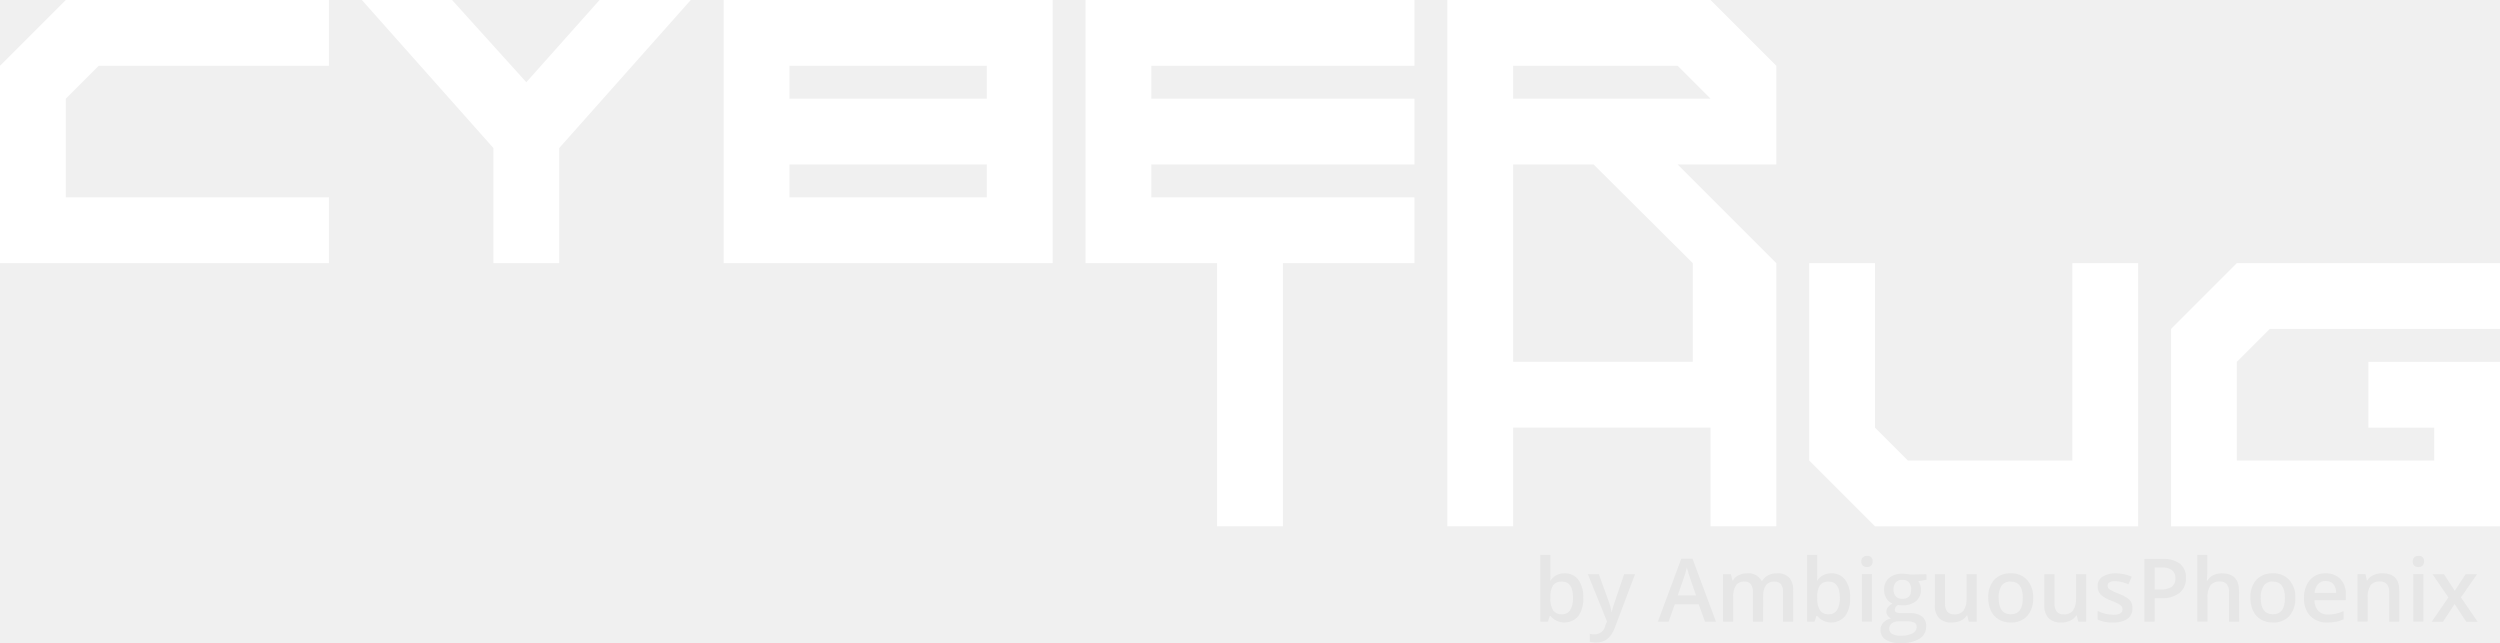
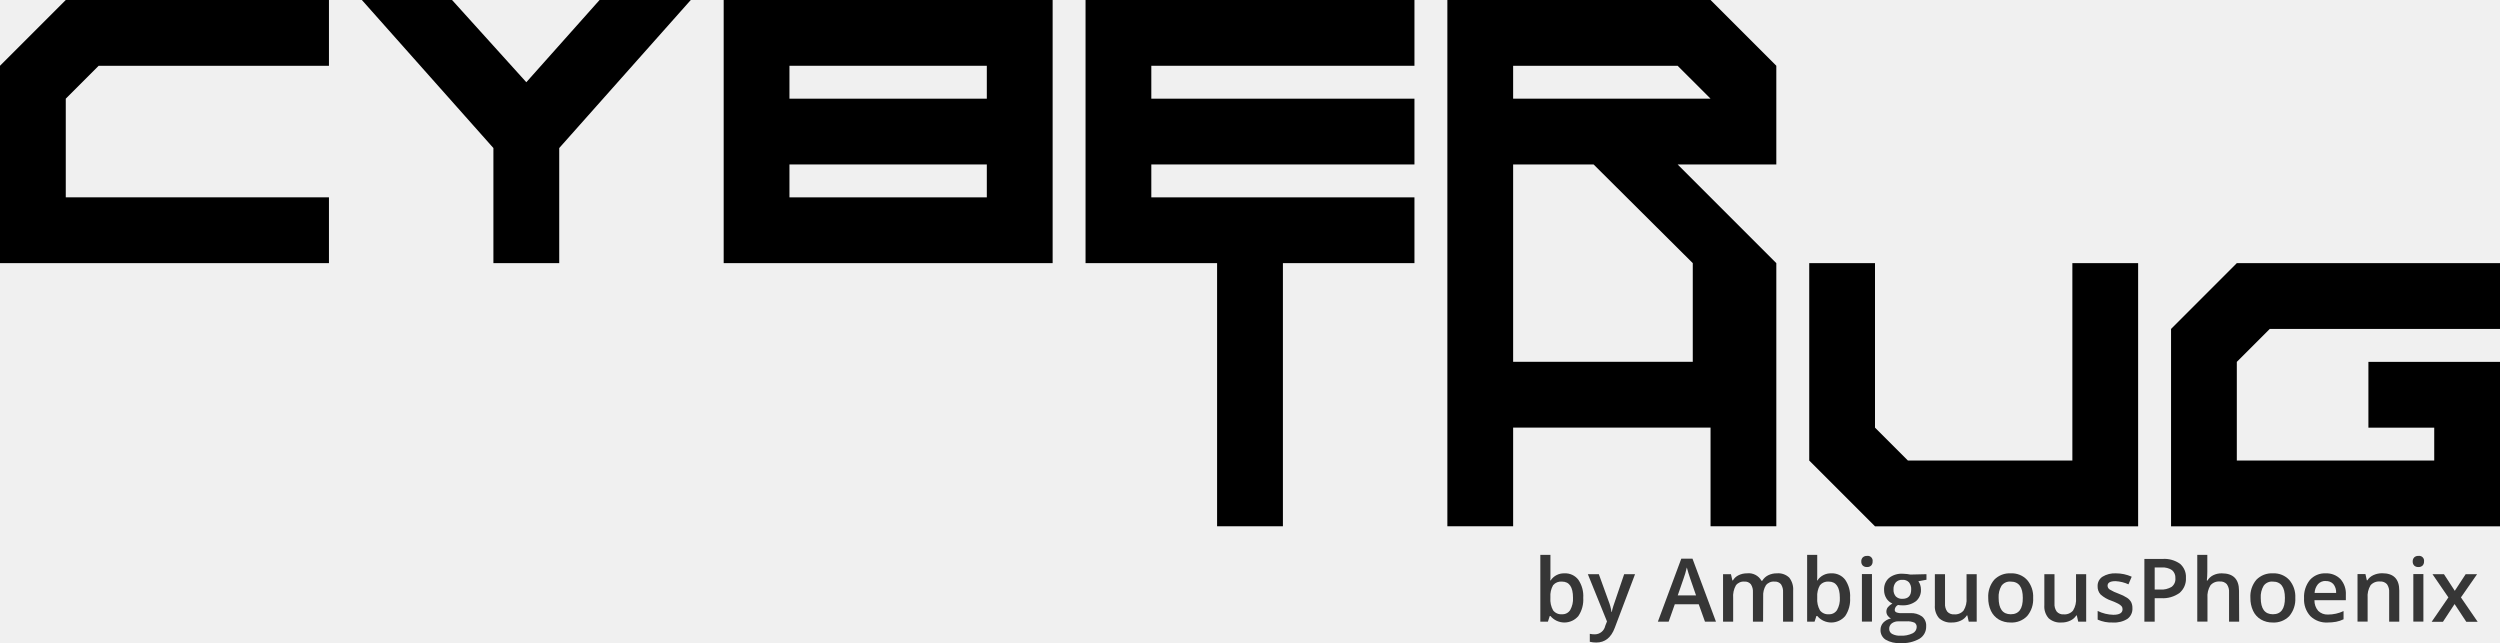
<svg xmlns="http://www.w3.org/2000/svg" id="Layer_1" data-name="Layer 1" width="512" height="131.64" viewBox="0 0 512 131.64">
  <defs>
    <style>
      .cls-1 {
-         fill: #fff;
+         fill: #000000;
      }

      .cls-2 {
-         fill: #e6e6e6;
+         fill: #363636;
      }
    </style>
  </defs>
  <path class="cls-1" d="M0,13.47,13.47,0h53.9V13.47H20.21l-6.74,6.74V40.42h53.9V53.89H0Z" transform="translate(0 0)" />
  <path class="cls-1" d="M101.05,53.89V30.32L74.11,0H92.58l15.21,16.84L122.79,0h18.68L114.53,30.32V53.89Z" transform="translate(0 0)" />
  <path class="cls-1" d="M148.21,53.89V0h67.37V53.89ZM202.1,20.21V13.47H161.68v6.74Zm0,20.21V33.68H161.68v6.74Z" transform="translate(0 0)" />
  <polygon class="cls-1" points="235.79 13.47 235.79 20.21 289.68 20.21 289.68 33.68 235.79 33.68 235.79 40.42 289.68 40.42 289.68 53.89 262.74 53.89 262.74 107.78 249.26 107.78 249.26 53.89 222.32 53.89 222.32 0 289.68 0 289.68 13.47 235.79 13.47" />
  <path class="cls-1" d="M363.79,13.47,350.32,0h-53.9V107.78h13.47V87.57h40.43v20.21h13.47V53.89L343.58,33.68h20.21ZM346.68,53.89V74.1H309.89V33.68h16.48ZM309.89,20.21V13.47h33.69l6.74,6.74Z" transform="translate(0 0)" />
  <path class="cls-1" d="M370.53,53.89H384V87.58l6.74,6.74h33.68V53.89h13.47v53.9H384L370.53,94.32Z" transform="translate(0 0)" />
  <path class="cls-1" d="M444.63,67.37,458.1,53.89H512V67.37H464.84l-6.74,6.74V94.32h40.43V87.58H485.05V74.11H512v33.68H444.63Z" transform="translate(0 0)" />
  <g>
    <path class="cls-2" d="M320.42,117.42a3.36,3.36,0,0,1,2.83,1.32,5.92,5.92,0,0,1,1,3.7,6,6,0,0,1-1,3.72,3.74,3.74,0,0,1-5.72,0h-.14l-.38,1.16h-1.55V113.64h2.07v3.25c0,.24,0,.6,0,1.07s0,.78-.05.91h.09A3.26,3.26,0,0,1,320.42,117.42Zm-.54,1.69a2.11,2.11,0,0,0-1.8.73,4.32,4.32,0,0,0-.56,2.46v.14a4.51,4.51,0,0,0,.56,2.57,2.09,2.09,0,0,0,1.84.79,1.86,1.86,0,0,0,1.66-.87,4.57,4.57,0,0,0,.57-2.51C322.15,120.21,321.39,119.11,319.88,119.11Z" transform="translate(0 0)" />
    <path class="cls-2" d="M325.19,117.59h2.25l2,5.52a9.72,9.72,0,0,1,.59,2.21h.07a9.2,9.2,0,0,1,.3-1.17q.21-.69,2.23-6.56h2.23l-4.16,11q-1.12,3-3.78,3a5.9,5.9,0,0,1-1.33-.15v-1.63a4.83,4.83,0,0,0,1.06.1,2.17,2.17,0,0,0,2.1-1.73l.36-.91Z" transform="translate(0 0)" />
    <path class="cls-2" d="M349.18,127.32l-1.28-3.57H343l-1.26,3.57h-2.21l4.8-12.91h2.29l4.81,12.91Zm-1.83-5.38-1.21-3.5c-.09-.24-.21-.6-.36-1.11s-.26-.87-.32-1.11a19.5,19.5,0,0,1-.7,2.37l-1.16,3.35Z" transform="translate(0 0)" />
    <path class="cls-2" d="M361.08,127.32H359v-6a2.7,2.7,0,0,0-.42-1.66,1.55,1.55,0,0,0-1.32-.55,2,2,0,0,0-1.75.77,4.52,4.52,0,0,0-.56,2.59v4.85h-2.07v-9.73h1.62l.29,1.28h.11a2.65,2.65,0,0,1,1.17-1.07,3.81,3.81,0,0,1,1.69-.38,3,3,0,0,1,3,1.53h.14a3,3,0,0,1,1.21-1.13,3.88,3.88,0,0,1,1.8-.4,3.24,3.24,0,0,1,2.53.88,3.88,3.88,0,0,1,.8,2.68v6.34h-2.07v-6a2.7,2.7,0,0,0-.42-1.66,1.58,1.58,0,0,0-1.33-.55,2,2,0,0,0-1.76.75,3.89,3.89,0,0,0-.56,2.31Z" transform="translate(0 0)" />
    <path class="cls-2" d="M375.07,117.42a3.36,3.36,0,0,1,2.83,1.32,5.92,5.92,0,0,1,1,3.7,6,6,0,0,1-1,3.72,3.74,3.74,0,0,1-5.72,0H372l-.38,1.16H370.1V113.64h2.07v3.25c0,.24,0,.6,0,1.07s0,.78-.05.91h.09A3.26,3.26,0,0,1,375.07,117.42Zm-.54,1.69a2.11,2.11,0,0,0-1.8.73,4.32,4.32,0,0,0-.56,2.46v.14a4.51,4.51,0,0,0,.56,2.57,2.09,2.09,0,0,0,1.84.79,1.86,1.86,0,0,0,1.66-.87,4.57,4.57,0,0,0,.57-2.51C376.8,120.21,376,119.11,374.53,119.11Z" transform="translate(0 0)" />
    <path class="cls-2" d="M381.19,115a1.11,1.11,0,0,1,.31-.85,1.17,1.17,0,0,1,.86-.3,1,1,0,0,1,1.15,1.15,1.13,1.13,0,0,1-.3.83,1.14,1.14,0,0,1-.85.3,1.17,1.17,0,0,1-.86-.3A1.09,1.09,0,0,1,381.19,115Zm2.19,12.3h-2.06v-9.73h2.06Z" transform="translate(0 0)" />
    <path class="cls-2" d="M394.54,117.59v1.14l-1.66.31a2.4,2.4,0,0,1,.38.75,3,3,0,0,1,.15.95,2.94,2.94,0,0,1-1,2.37,4.35,4.35,0,0,1-2.85.86,5.41,5.41,0,0,1-.85-.07,1.16,1.16,0,0,0-.67,1,.53.53,0,0,0,.32.5,2.54,2.54,0,0,0,1.14.17h1.7a3.74,3.74,0,0,1,2.44.69,2.38,2.38,0,0,1,.84,2,2.87,2.87,0,0,1-1.36,2.55,7.16,7.16,0,0,1-3.94.9,5.39,5.39,0,0,1-3-.7,2.28,2.28,0,0,1-1.05-2,2.11,2.11,0,0,1,.57-1.5,3,3,0,0,1,1.58-.85,1.62,1.62,0,0,1-.68-.57,1.41,1.41,0,0,1-.27-.82,1.44,1.44,0,0,1,.31-.92,3.31,3.31,0,0,1,.92-.75,2.69,2.69,0,0,1-1.23-1.06,3.14,3.14,0,0,1-.47-1.72,3.07,3.07,0,0,1,1-2.45,4.18,4.18,0,0,1,2.84-.87,6.58,6.58,0,0,1,.87.06,4.56,4.56,0,0,1,.68.11Zm-7.63,11.24a1.14,1.14,0,0,0,.6,1,3.29,3.29,0,0,0,1.69.36,5.1,5.1,0,0,0,2.51-.49,1.45,1.45,0,0,0,.83-1.28,1,1,0,0,0-.45-.9,3.64,3.64,0,0,0-1.69-.27h-1.56a2.19,2.19,0,0,0-1.41.42A1.36,1.36,0,0,0,386.91,128.83Zm.88-8.09a2,2,0,0,0,.47,1.41,1.79,1.79,0,0,0,1.35.49q1.8,0,1.8-1.92a2.14,2.14,0,0,0-.45-1.46,1.68,1.68,0,0,0-1.35-.51,1.72,1.72,0,0,0-1.35.51A2.12,2.12,0,0,0,387.79,120.74Z" transform="translate(0 0)" />
    <path class="cls-2" d="M403.2,127.32l-.29-1.28h-.1a2.91,2.91,0,0,1-1.23,1.06,4.09,4.09,0,0,1-1.82.39,3.54,3.54,0,0,1-2.63-.88,3.63,3.63,0,0,1-.87-2.66v-6.36h2.08v6a2.56,2.56,0,0,0,.46,1.67,1.71,1.71,0,0,0,1.43.56,2.26,2.26,0,0,0,1.91-.78,4.25,4.25,0,0,0,.61-2.6v-4.85h2.08v9.73Z" transform="translate(0 0)" />
    <path class="cls-2" d="M416.39,122.44a5.3,5.3,0,0,1-1.22,3.72,4.37,4.37,0,0,1-3.4,1.33,4.67,4.67,0,0,1-2.41-.61,4.13,4.13,0,0,1-1.61-1.77,6.1,6.1,0,0,1-.56-2.67,5.29,5.29,0,0,1,1.21-3.69,4.39,4.39,0,0,1,3.42-1.33,4.26,4.26,0,0,1,3.34,1.36A5.23,5.23,0,0,1,416.39,122.44Zm-7.07,0q0,3.36,2.49,3.36t2.46-3.36c0-2.22-.83-3.33-2.48-3.33a2.11,2.11,0,0,0-1.89.86A4.38,4.38,0,0,0,409.32,122.44Z" transform="translate(0 0)" />
    <path class="cls-2" d="M425.62,127.32l-.29-1.28h-.1A2.91,2.91,0,0,1,424,127.1a4,4,0,0,1-1.81.39,3.55,3.55,0,0,1-2.64-.88,3.63,3.63,0,0,1-.87-2.66v-6.36h2.08v6a2.56,2.56,0,0,0,.46,1.67,1.71,1.71,0,0,0,1.43.56,2.26,2.26,0,0,0,1.91-.78,4.25,4.25,0,0,0,.61-2.6v-4.85h2.08v9.73Z" transform="translate(0 0)" />
    <path class="cls-2" d="M436.72,124.55a2.54,2.54,0,0,1-1,2.18,5,5,0,0,1-3,.76,6.94,6.94,0,0,1-3.12-.59v-1.78a7.66,7.66,0,0,0,3.2.79c1.27,0,1.9-.38,1.9-1.15a.93.93,0,0,0-.21-.62,2.67,2.67,0,0,0-.69-.51,13.12,13.12,0,0,0-1.35-.59,6.23,6.23,0,0,1-2.27-1.31,2.41,2.41,0,0,1-.59-1.68,2.22,2.22,0,0,1,1-1.94,4.79,4.79,0,0,1,2.74-.69,7.79,7.79,0,0,1,3.24.69l-.66,1.56a7.29,7.29,0,0,0-2.65-.65c-1.09,0-1.63.31-1.63.93a.93.93,0,0,0,.42.77,9.85,9.85,0,0,0,1.86.87,8.31,8.31,0,0,1,1.75.86,2.53,2.53,0,0,1,.81.89A2.67,2.67,0,0,1,436.72,124.55Z" transform="translate(0 0)" />
    <path class="cls-2" d="M447.68,118.35a3.76,3.76,0,0,1-1.32,3.09,5.82,5.82,0,0,1-3.75,1.07h-1.33v4.81h-2.11V114.47h3.71a5.56,5.56,0,0,1,3.6,1A3.53,3.53,0,0,1,447.68,118.35Zm-6.4,2.39h1.11a4,4,0,0,0,2.37-.56,2,2,0,0,0,.76-1.76,2,2,0,0,0-.68-1.65,3.35,3.35,0,0,0-2.11-.55h-1.45Z" transform="translate(0 0)" />
    <path class="cls-2" d="M458.58,127.32h-2.07v-6a2.57,2.57,0,0,0-.46-1.68,1.74,1.74,0,0,0-1.43-.55,2.29,2.29,0,0,0-1.91.77,4.27,4.27,0,0,0-.62,2.61v4.83H450V113.64h2.06v3.47a16.37,16.37,0,0,1-.1,1.79h.13a2.8,2.8,0,0,1,1.17-1.09,3.77,3.77,0,0,1,1.76-.39q3.52,0,3.53,3.56Z" transform="translate(0 0)" />
    <path class="cls-2" d="M470.08,122.44a5.34,5.34,0,0,1-1.22,3.72,4.39,4.39,0,0,1-3.41,1.33,4.63,4.63,0,0,1-2.4-.61,4,4,0,0,1-1.61-1.77,6,6,0,0,1-.56-2.67,5.24,5.24,0,0,1,1.21-3.69,4.39,4.39,0,0,1,3.42-1.33,4.28,4.28,0,0,1,3.34,1.36A5.23,5.23,0,0,1,470.08,122.44Zm-7.08,0q0,3.36,2.49,3.36t2.46-3.36c0-2.22-.83-3.33-2.48-3.33a2.09,2.09,0,0,0-1.88.86A4.37,4.37,0,0,0,463,122.44Z" transform="translate(0 0)" />
    <path class="cls-2" d="M476.7,127.49a4.7,4.7,0,0,1-3.55-1.32,5,5,0,0,1-1.28-3.64,5.53,5.53,0,0,1,1.19-3.75,4.08,4.08,0,0,1,3.26-1.36,4,4,0,0,1,3,1.17,4.47,4.47,0,0,1,1.11,3.21v1.12H474a3.22,3.22,0,0,0,.76,2.18,2.69,2.69,0,0,0,2,.76,7.44,7.44,0,0,0,3.2-.71v1.68a6.26,6.26,0,0,1-1.53.51A9.24,9.24,0,0,1,476.7,127.49Zm-.38-8.51a2.07,2.07,0,0,0-1.58.63,3,3,0,0,0-.71,1.82h4.41a2.67,2.67,0,0,0-.58-1.83A2,2,0,0,0,476.32,119Z" transform="translate(0 0)" />
    <path class="cls-2" d="M491.37,127.32H489.3v-6a2.63,2.63,0,0,0-.45-1.68,1.76,1.76,0,0,0-1.44-.55,2.29,2.29,0,0,0-1.92.77,4.31,4.31,0,0,0-.6,2.59v4.85h-2.07v-9.73h1.62l.29,1.28h.1a2.92,2.92,0,0,1,1.25-1.07,4.24,4.24,0,0,1,1.8-.38q3.5,0,3.49,3.56Z" transform="translate(0 0)" />
    <path class="cls-2" d="M494.12,115a1.15,1.15,0,0,1,.31-.85,1.17,1.17,0,0,1,.86-.3,1,1,0,0,1,1.15,1.15,1.13,1.13,0,0,1-.3.83,1.14,1.14,0,0,1-.85.3,1.17,1.17,0,0,1-.86-.3A1.13,1.13,0,0,1,494.12,115Zm2.19,12.3h-2.06v-9.73h2.06Z" transform="translate(0 0)" />
    <path class="cls-2" d="M501.43,122.35l-3.26-4.76h2.35l2.22,3.41,2.23-3.41h2.34L504,122.35l3.43,5h-2.33l-2.4-3.64-2.39,3.64H498Z" transform="translate(0 0)" />
  </g>
</svg>
